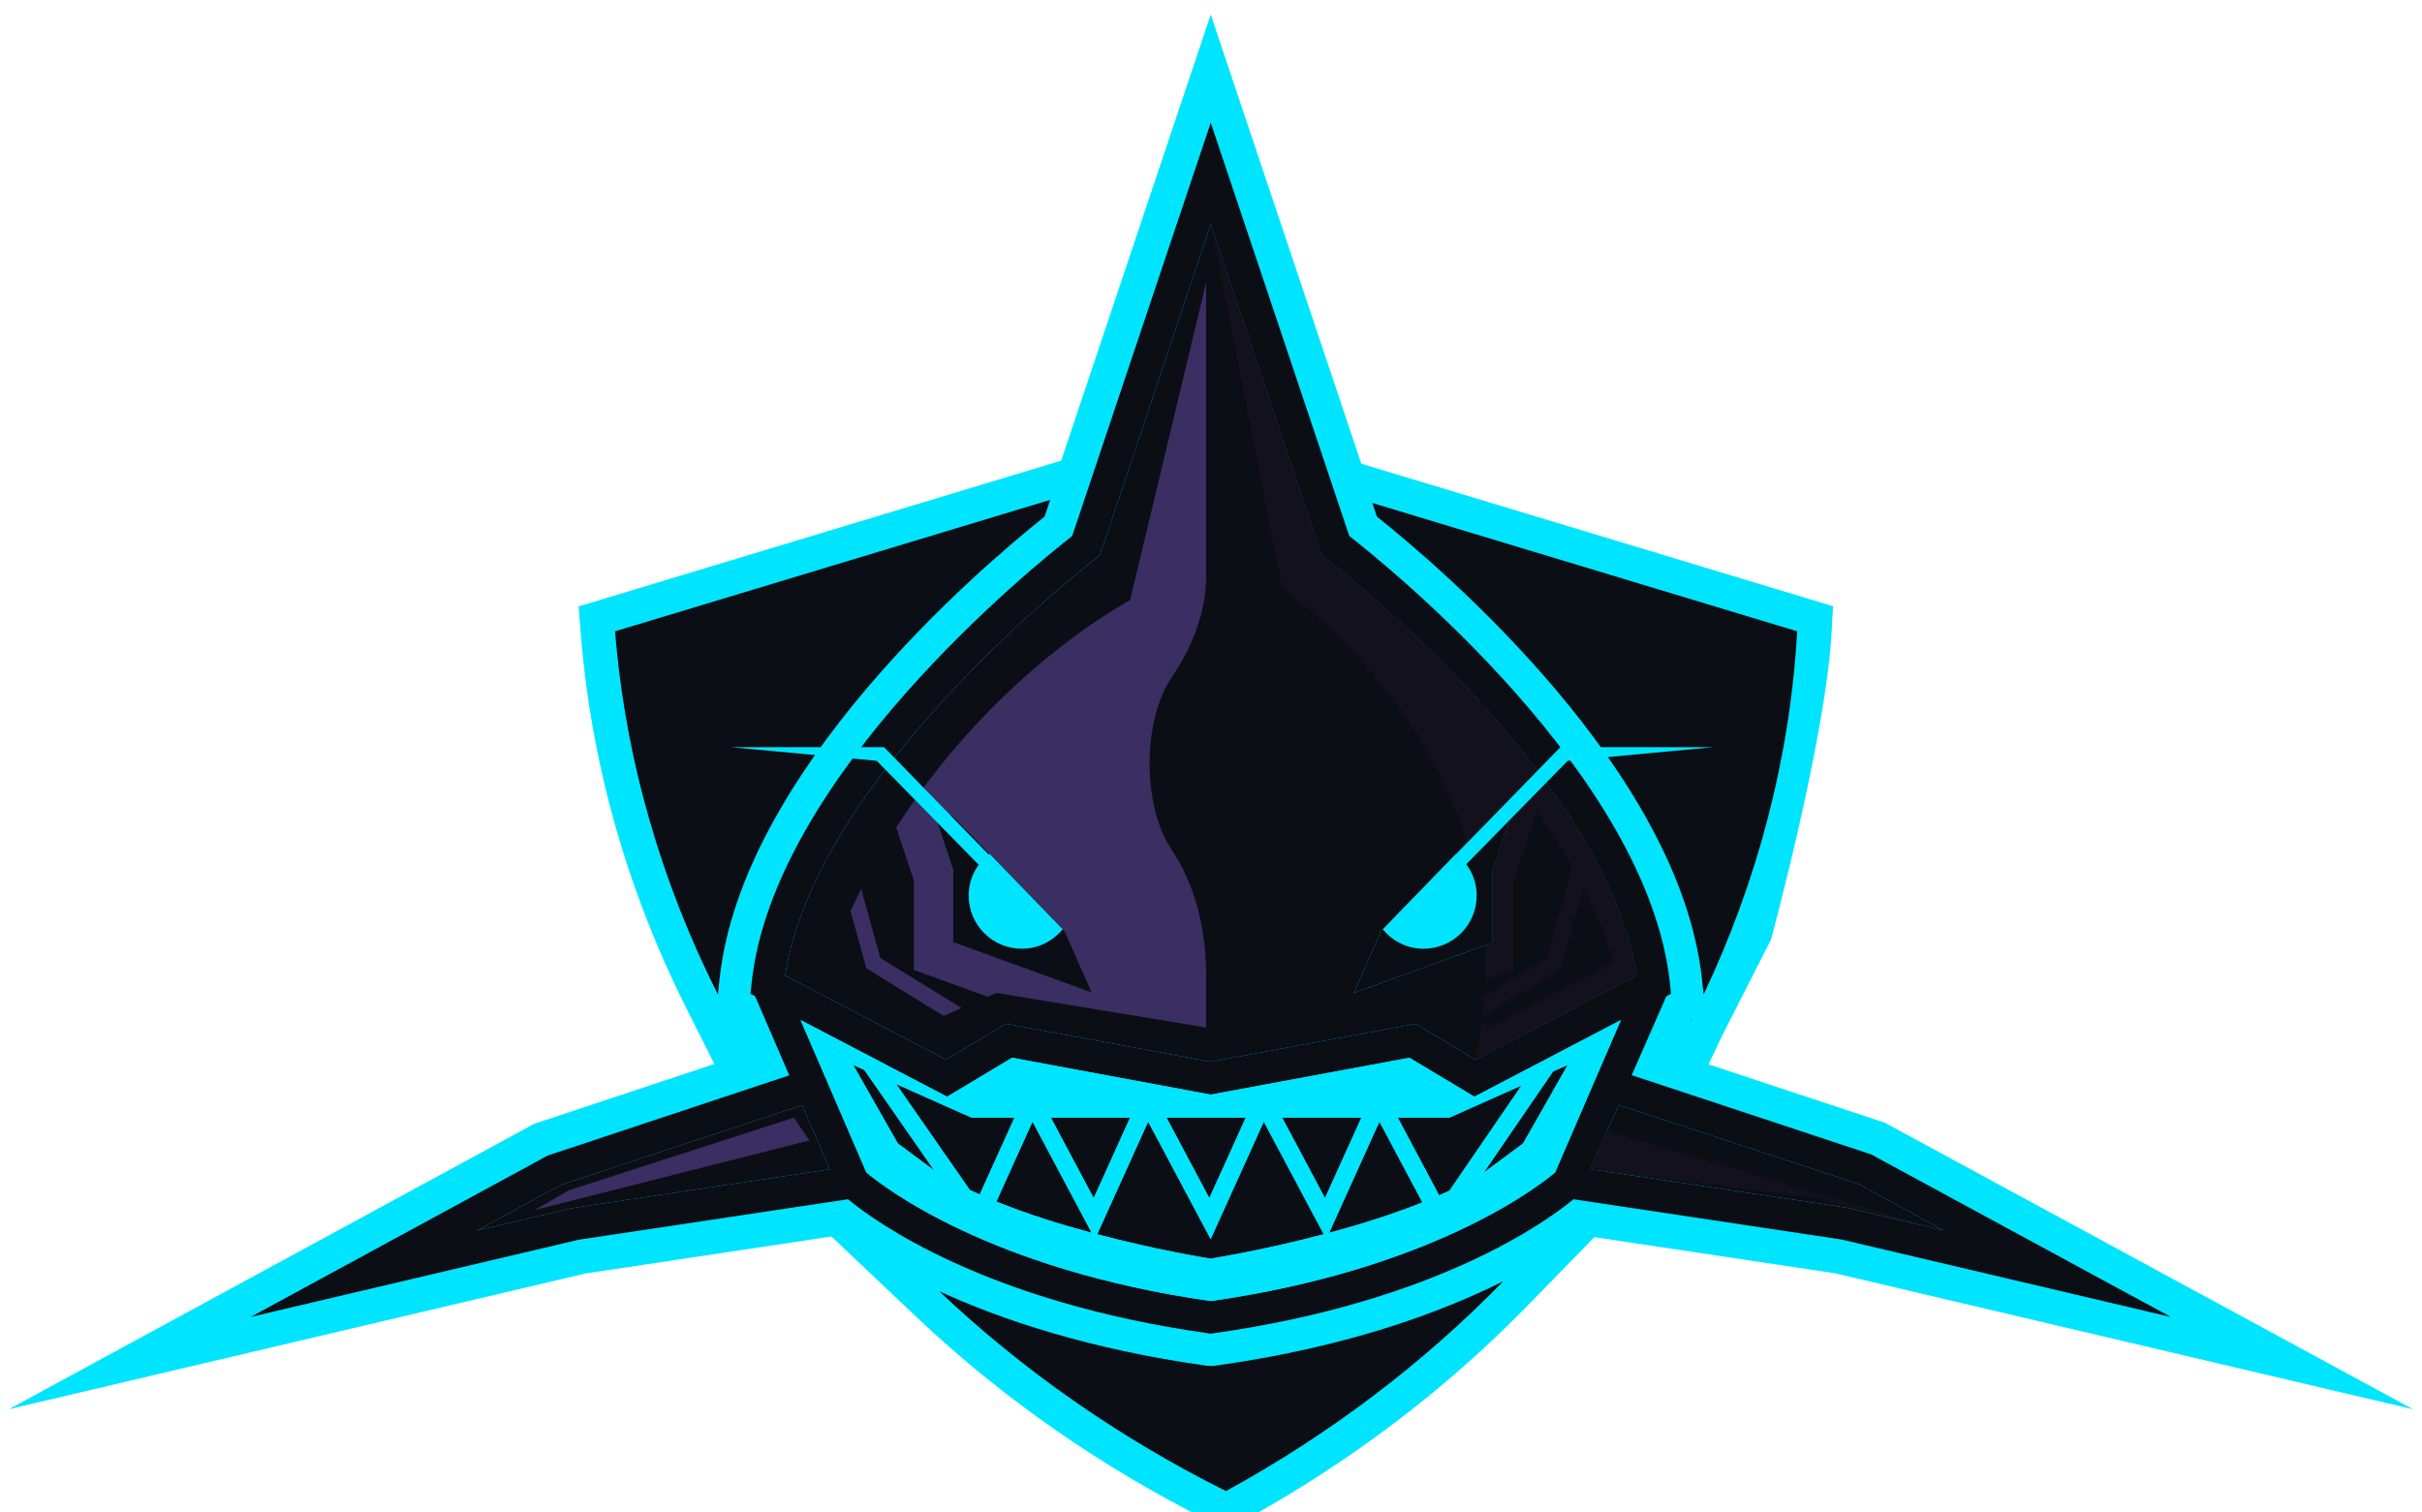
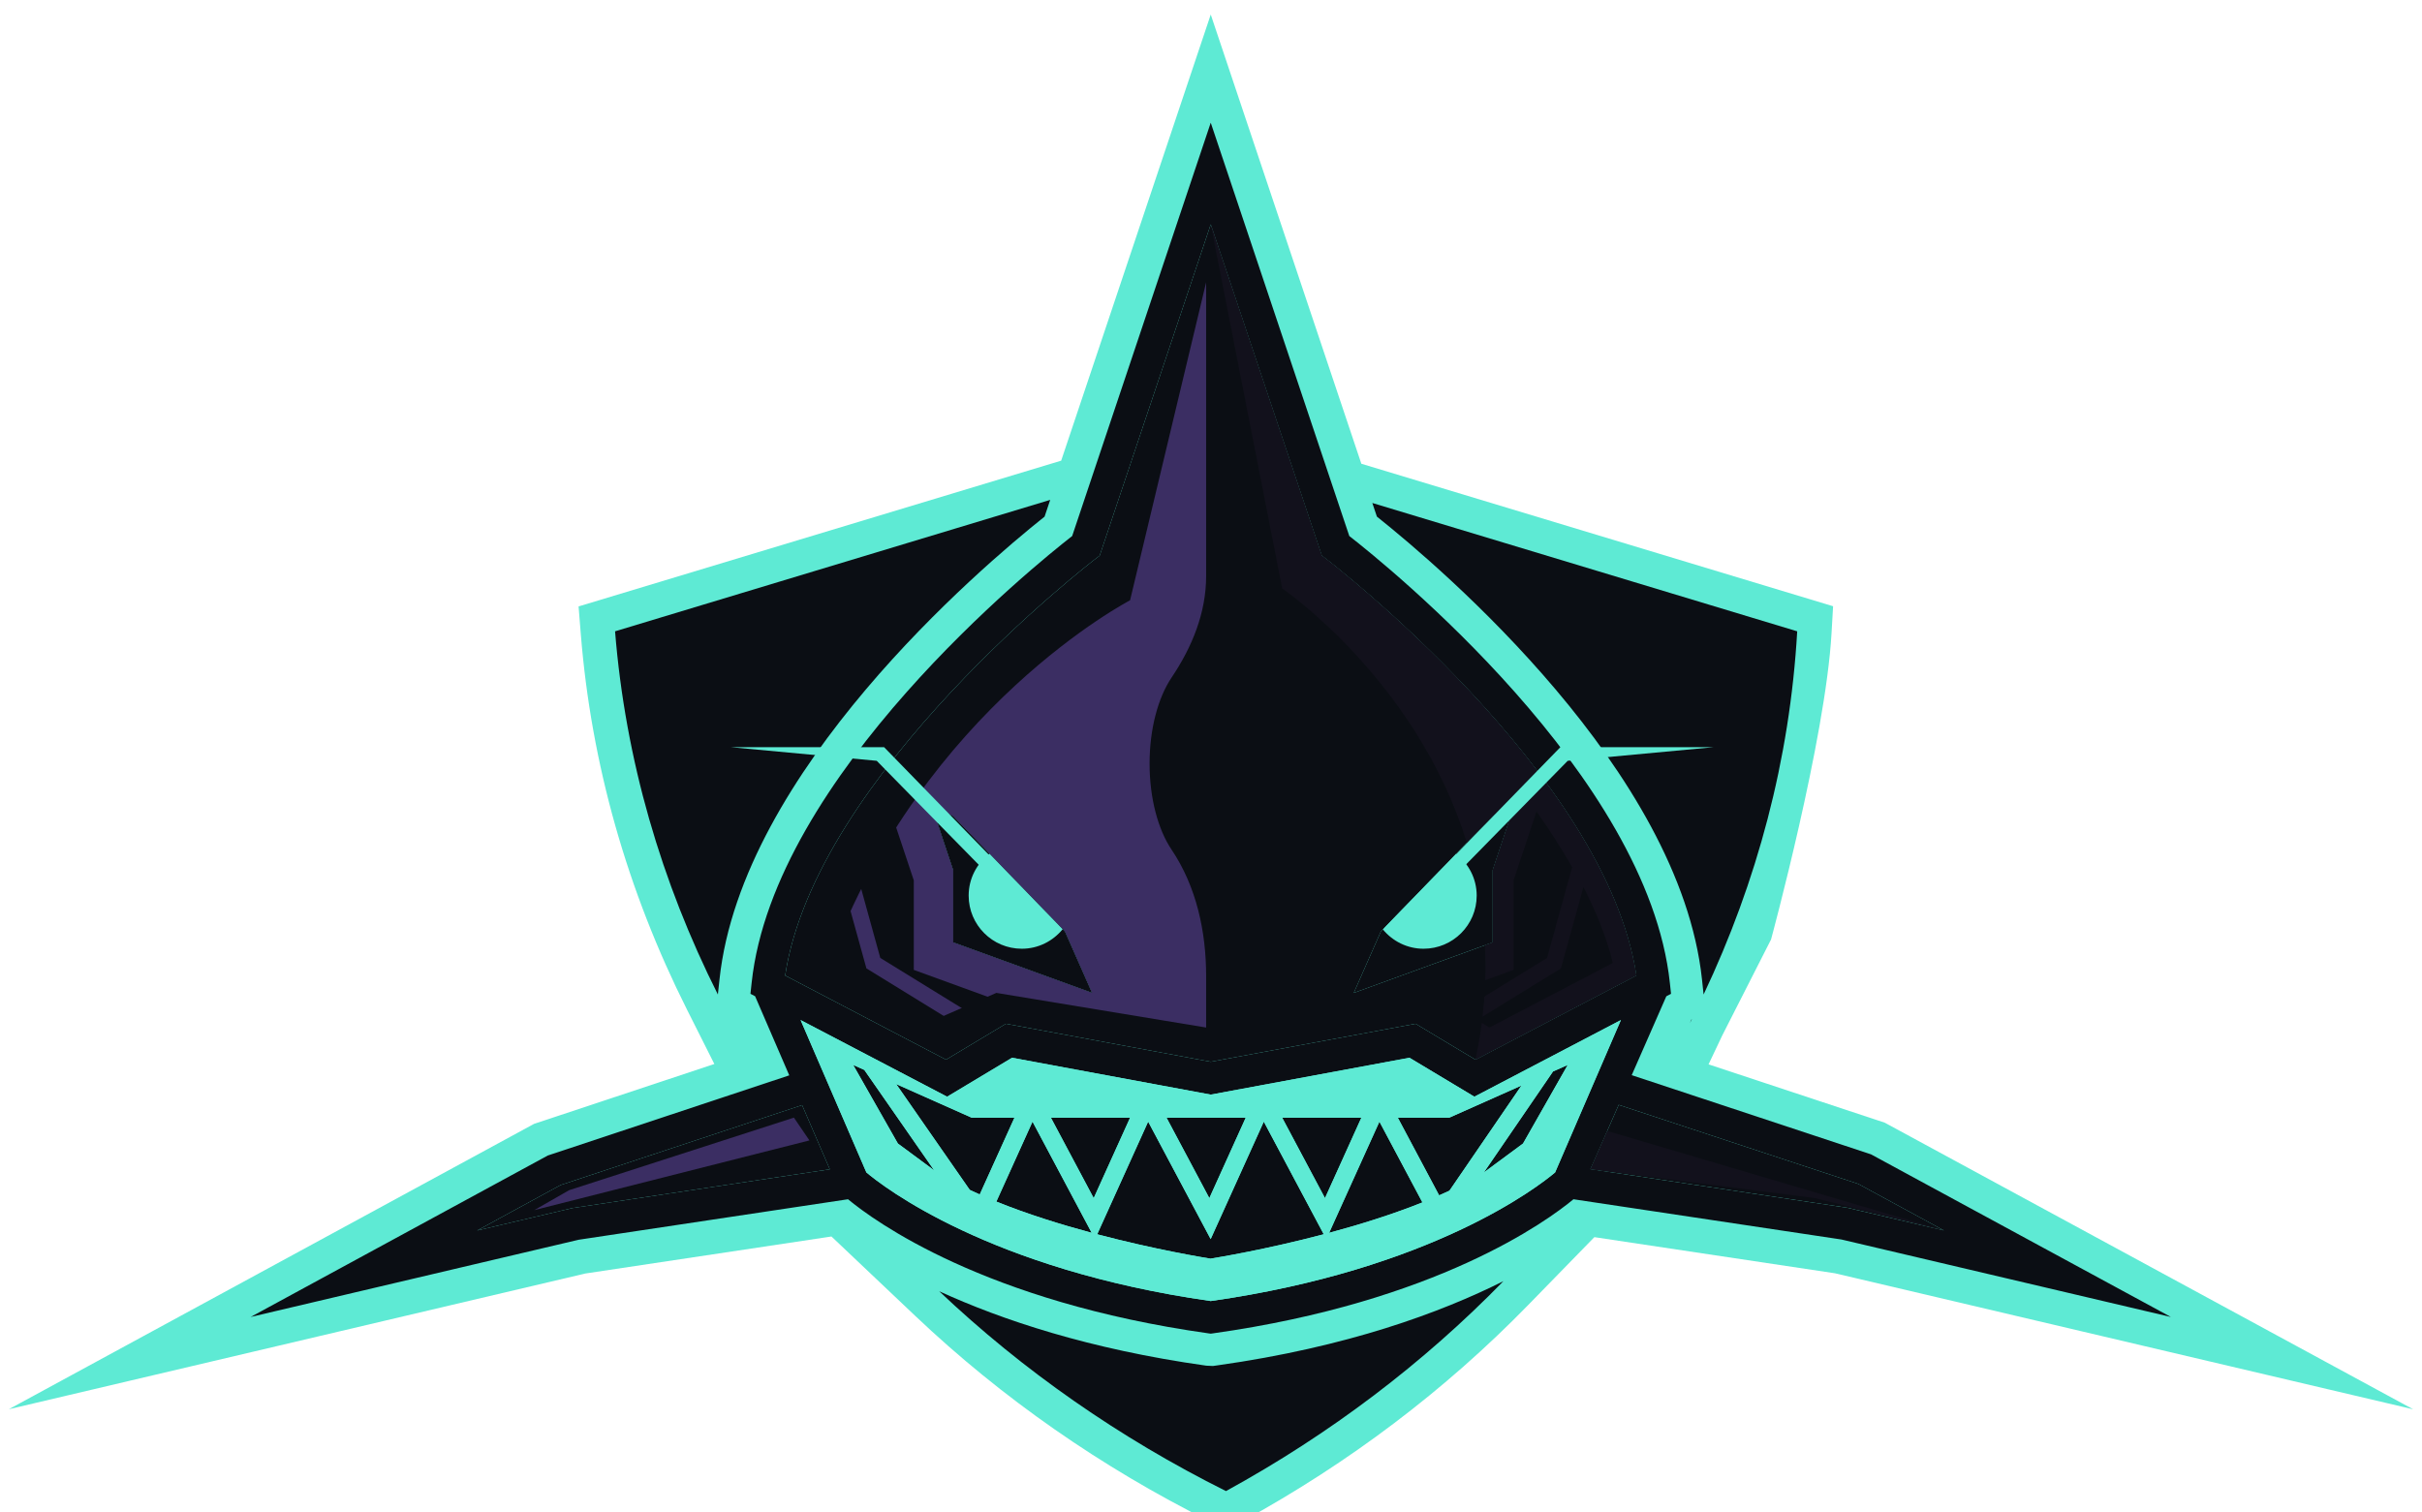
<svg xmlns="http://www.w3.org/2000/svg" viewBox="358 210 564 352" width="564" height="352" role="img" aria-label="Juke">
  <g transform="matrix(1.921154 0 0 1.921154 640 389.8519)" id="logo-logo">
    <g style="" paint-order="stroke">
      <g transform="matrix(0.9307168 0 0 -0.9307168 0 0)">
-         <path style="stroke: none; stroke-width: 1; stroke-dasharray: none; stroke-linecap: butt; stroke-dashoffset: 0; stroke-linejoin: miter; stroke-miterlimit: 4; fill: #00E5FF; fill-rule: nonzero; opacity: 1;" paint-order="stroke" transform=" translate(87.908, -45.7435)" d="M 0 0 L -0.162 0.088 L -23.11 7.684 L -21.329 11.444 L -14.971 23.953 C -14.971 23.953 -7.886 50.038 -7.093 63.838 L -6.891 67.36 L -68.329 85.922 L -87.941 144.437 L -107.419 86.324 L -170.271 67.336 L -169.982 63.735 C -168.625 46.837 -163.965 30.364 -156.13 14.775 L -152.59 7.733 L -176.067 -0.064 L -244.471 -37.236 L -169.405 -19.56 L -137.337 -14.737 L -126.384 -25.118 C -115.117 -35.794 -102.188 -44.808 -87.957 -51.905 L -85.861 -52.95 L -83.807 -51.826 C -69.93 -44.228 -57.418 -34.758 -46.618 -23.68 L -37.981 -14.821 L -6.647 -19.528 L 68.655 -37.245 z" stroke-linecap="round" />
+         <path style="stroke: none; stroke-width: 1; stroke-dasharray: none; stroke-linecap: butt; stroke-dashoffset: 0; stroke-linejoin: miter; stroke-miterlimit: 4; fill: #5EEAD4; fill-rule: nonzero; opacity: 1;" paint-order="stroke" transform=" translate(87.908, -45.7435)" d="M 0 0 L -0.162 0.088 L -23.11 7.684 L -21.329 11.444 L -14.971 23.953 C -14.971 23.953 -7.886 50.038 -7.093 63.838 L -6.891 67.36 L -68.329 85.922 L -87.941 144.437 L -107.419 86.324 L -170.271 67.336 L -169.982 63.735 C -168.625 46.837 -163.965 30.364 -156.13 14.775 L -152.59 7.733 L -176.067 -0.064 L -244.471 -37.236 L -169.405 -19.56 L -137.337 -14.737 L -126.384 -25.118 C -115.117 -35.794 -102.188 -44.808 -87.957 -51.905 L -85.861 -52.95 L -83.807 -51.826 C -69.93 -44.228 -57.418 -34.758 -46.618 -23.68 L -37.981 -14.821 L -6.647 -19.528 L 68.655 -37.245 z" stroke-linecap="round" />
      </g>
      <g transform="matrix(0.9307168 0 0 -0.9307168 -0.03108594 -5.335334)">
        <path style="stroke: none; stroke-width: 1; stroke-dasharray: none; stroke-linecap: butt; stroke-dashoffset: 0; stroke-linejoin: miter; stroke-miterlimit: 4; fill: #0B0E14; fill-rule: nonzero; opacity: 1;" paint-order="stroke" transform=" translate(0, -74.6205)" d="M 0 0 C -28.828 4.111 -42.677 14.92 -44.849 16.753 L -53.417 36.602 L -34.334 26.617 L -25.878 31.691 L 0 26.888 L 25.878 31.691 L 34.334 26.617 L 53.416 36.602 L 44.849 16.753 C 42.676 14.92 28.828 4.111 0 0 M -83.107 12.114 L -95.536 9.189 L -84.671 15.111 L -53.219 25.521 L -49.609 17.158 z M -14.979 96.703 L -14.463 97.096 L 0 140.247 L 14.463 97.096 L 14.979 96.703 C 15.351 96.422 51.455 68.687 55.426 42.403 L 34.474 31.44 L 26.676 36.118 L 0 31.169 L -26.676 36.118 L -34.474 31.44 L -55.426 42.403 C -51.457 68.669 -15.349 96.422 -14.979 96.703 M 84.328 15.261 L 95.479 9.198 L 82.936 12.145 L 49.454 17.181 L 53.127 25.554 z M 125.043 -2.077 L 85.995 19.106 L 54.825 29.424 L 59.332 39.697 L 59.945 40.02 L 59.793 41.441 C 56.908 68.465 22.882 95.883 18.045 99.652 L 0 153.491 L -18.046 99.652 C -22.882 95.883 -56.908 68.465 -59.793 41.441 L -59.945 40.02 L -59.338 39.701 L -54.892 29.399 L -86.338 18.957 L -125.043 -2.077 L -82.312 7.985 L -47.239 13.259 C -43.84 10.441 -29.446 -0.112 -0.292 -4.209 L 0 -4.25 L 0.292 -4.209 C 29.447 -0.112 43.84 10.441 47.239 13.259 L 82.141 8.016 Z" stroke-linecap="round" />
      </g>
      <g transform="matrix(0.9307168 0 0 -0.9307168 27.03937 15.38103)">
        <path style="stroke: none; stroke-width: 1; stroke-dasharray: none; stroke-linecap: butt; stroke-dashoffset: 0; stroke-linejoin: miter; stroke-miterlimit: 4; fill: #0B0E14; fill-rule: nonzero; opacity: 1;" paint-order="stroke" transform=" translate(7.639, 3.761)" d="M 0 0 L 2.82 8.462 L 0 7.052 L -14.573 -7.991 L -18.098 -15.984 L 0 -9.403 Z" stroke-linecap="round" />
      </g>
      <g transform="matrix(0.9307168 0 0 -0.9307168 -24.14531 15.38131)">
        <path style="stroke: none; stroke-width: 1; stroke-dasharray: none; stroke-linecap: butt; stroke-dashoffset: 0; stroke-linejoin: miter; stroke-miterlimit: 4; fill: #0B0E14; fill-rule: nonzero; opacity: 1;" paint-order="stroke" transform=" translate(-7.6385, -5.642)" d="M 0 0 L 18.098 -6.581 L 14.572 1.412 L 0 16.455 L -2.821 17.865 L 0 9.403 Z" stroke-linecap="round" />
      </g>
      <g transform="matrix(0.9307168 0 0 -0.9307168 -0.5897953 46.76489)">
        <path style="stroke: none; stroke-width: 1; stroke-dasharray: none; stroke-linecap: butt; stroke-dashoffset: 0; stroke-linejoin: miter; stroke-miterlimit: 4; fill: #0B0E14; fill-rule: nonzero; opacity: 1;" paint-order="stroke" transform=" translate(5.154, 5.235)" d="M 0 0 L -4.554 0 L -4.629 0 L -10.308 0 L -4.736 -10.47 z" stroke-linecap="round" />
      </g>
      <g transform="matrix(0.9307168 0 0 -0.9307168 -20.23918 49.10508)">
        <path style="stroke: none; stroke-width: 1; stroke-dasharray: none; stroke-linecap: butt; stroke-dashoffset: 0; stroke-linejoin: miter; stroke-miterlimit: 4; fill: #0B0E14; fill-rule: nonzero; opacity: 1;" paint-order="stroke" transform=" translate(-6.2075, -3.1725)" d="M 0 0 C 4.041 -1.636 8.379 -2.982 12.415 -4.067 L 4.709 10.412 Z" stroke-linecap="round" />
      </g>
      <g transform="matrix(0.9307168 0 0 -0.9307168 -14.60611 46.76489)">
        <path style="stroke: none; stroke-width: 1; stroke-dasharray: none; stroke-linecap: butt; stroke-dashoffset: 0; stroke-linejoin: miter; stroke-miterlimit: 4; fill: #0B0E14; fill-rule: nonzero; opacity: 1;" paint-order="stroke" transform=" translate(-5.153, 5.235)" d="M 0 0 L 5.571 -10.47 L 10.306 0 Z" stroke-linecap="round" />
      </g>
      <g transform="matrix(0.9307168 0 0 -0.9307168 13.4268 46.76489)">
        <path style="stroke: none; stroke-width: 1; stroke-dasharray: none; stroke-linecap: butt; stroke-dashoffset: 0; stroke-linejoin: miter; stroke-miterlimit: 4; fill: #0B0E14; fill-rule: nonzero; opacity: 1;" paint-order="stroke" transform=" translate(-5.153, 5.235)" d="M 0 0 L 5.571 -10.47 L 10.306 0 Z" stroke-linecap="round" />
      </g>
      <g transform="matrix(0.9307168 0 0 -0.9307168 30.14043 44.64332)">
        <path style="stroke: none; stroke-width: 1; stroke-dasharray: none; stroke-linecap: butt; stroke-dashoffset: 0; stroke-linejoin: miter; stroke-miterlimit: 4; fill: #0B0E14; fill-rule: nonzero; opacity: 1;" paint-order="stroke" transform=" translate(-1.374, 2.9555)" d="M 0 0 L -6.678 0 L -1.299 -10.108 C -0.846 -9.911 -0.398 -9.709 0.043 -9.502 L 9.426 4.197 Z" stroke-linecap="round" />
      </g>
      <g transform="matrix(0.9307168 0 0 -0.9307168 38.15595 42.00902)">
        <path style="stroke: none; stroke-width: 1; stroke-dasharray: none; stroke-linecap: butt; stroke-dashoffset: 0; stroke-linejoin: miter; stroke-miterlimit: 4; fill: #0B0E14; fill-rule: nonzero; opacity: 1;" paint-order="stroke" transform=" translate(3.547, 6.1515)" d="M 0 0 L -9.009 -13.154 L -3.906 -9.385 L 1.915 0.851 z" stroke-linecap="round" />
      </g>
      <g transform="matrix(0.9307168 0 0 -0.9307168 19.97281 49.10629)">
        <path style="stroke: none; stroke-width: 1; stroke-dasharray: none; stroke-linecap: butt; stroke-dashoffset: 0; stroke-linejoin: miter; stroke-miterlimit: 4; fill: #0B0E14; fill-rule: nonzero; opacity: 1;" paint-order="stroke" transform=" translate(-6.0735, -7.2405)" d="M 0 0 C 3.948 1.061 8.181 2.376 12.147 3.963 L 6.549 14.481 Z" stroke-linecap="round" />
      </g>
      <g transform="matrix(0.9307168 0 0 -0.9307168 -0.06384717 50.67399)">
        <path style="stroke: none; stroke-width: 1; stroke-dasharray: none; stroke-linecap: butt; stroke-dashoffset: 0; stroke-linejoin: miter; stroke-miterlimit: 4; fill: #0B0E14; fill-rule: nonzero; opacity: 1;" paint-order="stroke" transform=" translate(0.0255, -6.3725)" d="M 0 0 L -8.142 15.298 L -14.777 0.627 C -7.16 -1.383 -0.809 -2.421 -0.066 -2.54 L -0.066 -2.553 C -0.066 -2.553 -0.042 -2.549 -0.028 -2.546 C -0.014 -2.549 0.009 -2.553 0.009 -2.553 L 0.009 -2.54 C 0.752 -2.421 7.107 -1.381 14.726 0.629 L 6.919 15.298 Z" stroke-linecap="round" />
      </g>
      <g transform="matrix(0.9307168 0 0 -0.9307168 -38.46541 41.87956)">
        <path style="stroke: none; stroke-width: 1; stroke-dasharray: none; stroke-linecap: butt; stroke-dashoffset: 0; stroke-linejoin: miter; stroke-miterlimit: 4; fill: #0B0E14; fill-rule: nonzero; opacity: 1;" paint-order="stroke" transform=" translate(-5.272, 6.863)" d="M 0 0 L 5.821 -10.235 L 10.544 -13.726 L 1.448 -0.646 z" stroke-linecap="round" />
      </g>
      <g transform="matrix(0.9307168 0 0 -0.9307168 -30.99147 44.50371)">
        <path style="stroke: none; stroke-width: 1; stroke-dasharray: none; stroke-linecap: butt; stroke-dashoffset: 0; stroke-linejoin: miter; stroke-miterlimit: 4; fill: #0B0E14; fill-rule: nonzero; opacity: 1;" paint-order="stroke" transform=" translate(2.1455, 2.8055)" d="M 0 0 L -9.845 4.384 L -0.266 -9.395 C 0.163 -9.597 0.592 -9.798 1.034 -9.995 L 5.554 0 Z" stroke-linecap="round" />
      </g>
      <g transform="matrix(0.9307168 0 0 -0.9307168 67.4148 47.94309)">
        <path style="stroke: none; stroke-width: 1; stroke-dasharray: none; stroke-linecap: butt; stroke-dashoffset: 0; stroke-linejoin: miter; stroke-miterlimit: 4; fill: #0B0E14; fill-rule: nonzero; opacity: 1;" paint-order="stroke" transform=" translate(10.4695, -5.2305)" d="M 0 0 L 12.543 -2.947 L 1.392 3.115 L -29.809 13.408 L -33.482 5.035 Z" stroke-linecap="round" />
      </g>
      <g transform="matrix(0.9307168 0 0 -0.9307168 -67.57516 47.96226)">
        <path style="stroke: none; stroke-width: 1; stroke-dasharray: none; stroke-linecap: butt; stroke-dashoffset: 0; stroke-linejoin: miter; stroke-miterlimit: 4; fill: #0B0E14; fill-rule: nonzero; opacity: 1;" paint-order="stroke" transform=" translate(-22.9635, -8.166)" d="M 0 0 L 12.429 2.925 L 45.927 7.969 L 42.316 16.332 L 10.865 5.922 Z" stroke-linecap="round" />
      </g>
      <g transform="matrix(0.9307168 0 0 -0.9307168 -0.03117901 47.08217)">
-         <path style="stroke: none; stroke-width: 1; stroke-dasharray: none; stroke-linecap: butt; stroke-dashoffset: 0; stroke-linejoin: miter; stroke-miterlimit: 4; fill: #00E5FF; fill-rule: nonzero; opacity: 1;" paint-order="stroke" transform=" translate(31.087, -3.926)" d="M 0 0 C -0.441 -0.207 -0.889 -0.409 -1.342 -0.606 L -6.721 9.502 L -0.043 9.502 L 9.382 13.699 z M 15.404 16.379 L 9.583 6.144 L 4.481 2.374 L 13.49 15.528 Z M -15.667 -5.489 L -9.119 8.992 L -3.52 -1.526 C -7.486 -3.113 -11.72 -4.429 -15.667 -5.489 M -21.78 9.502 L -11.474 9.502 L -16.209 -0.968 z M -31.087 -8.846 L -31.087 -8.858 C -31.087 -8.858 -31.111 -8.854 -31.125 -8.852 C -31.139 -8.854 -31.163 -8.858 -31.163 -8.858 L -31.163 -8.846 C -31.906 -8.727 -38.257 -7.688 -45.874 -5.679 L -39.238 8.992 L -31.097 -6.306 L -24.178 8.992 L -16.371 -5.677 C -23.99 -7.687 -30.345 -8.727 -31.087 -8.846 M -51.9 9.502 L -41.594 9.502 L -46.329 -0.968 z M -59.007 -1.42 L -54.297 8.992 L -46.592 -5.487 C -50.628 -4.402 -54.966 -3.056 -59.007 -1.42 M -62.473 0.107 L -72.051 13.886 L -62.207 9.502 L -56.653 9.502 L -61.173 -0.493 C -61.614 -0.296 -62.043 -0.095 -62.473 0.107 M -71.833 6.144 L -77.654 16.379 L -76.206 15.733 L -67.11 2.653 z M -31.163 9.502 L -31.087 9.502 L -26.533 9.502 L -31.269 -0.968 L -36.841 9.502 z M -5.208 17.316 L -31.087 12.513 L -56.965 17.316 L -65.421 12.242 L -84.503 22.227 L -75.936 2.378 C -73.764 0.545 -59.915 -10.264 -31.087 -14.375 C -2.259 -10.264 11.589 0.545 13.762 2.378 L 22.329 22.227 L 3.247 12.242 Z" stroke-linecap="round" />
+         <path style="stroke: none; stroke-width: 1; stroke-dasharray: none; stroke-linecap: butt; stroke-dashoffset: 0; stroke-linejoin: miter; stroke-miterlimit: 4; fill: #5EEAD4; fill-rule: nonzero; opacity: 1;" paint-order="stroke" transform=" translate(31.087, -3.926)" d="M 0 0 C -0.441 -0.207 -0.889 -0.409 -1.342 -0.606 L -6.721 9.502 L -0.043 9.502 L 9.382 13.699 z M 15.404 16.379 L 9.583 6.144 L 4.481 2.374 L 13.49 15.528 Z M -15.667 -5.489 L -9.119 8.992 L -3.52 -1.526 C -7.486 -3.113 -11.72 -4.429 -15.667 -5.489 M -21.78 9.502 L -11.474 9.502 L -16.209 -0.968 z M -31.087 -8.846 L -31.087 -8.858 C -31.087 -8.858 -31.111 -8.854 -31.125 -8.852 C -31.139 -8.854 -31.163 -8.858 -31.163 -8.858 L -31.163 -8.846 C -31.906 -8.727 -38.257 -7.688 -45.874 -5.679 L -39.238 8.992 L -31.097 -6.306 L -24.178 8.992 L -16.371 -5.677 C -23.99 -7.687 -30.345 -8.727 -31.087 -8.846 M -51.9 9.502 L -41.594 9.502 L -46.329 -0.968 z M -59.007 -1.42 L -54.297 8.992 L -46.592 -5.487 C -50.628 -4.402 -54.966 -3.056 -59.007 -1.42 M -62.473 0.107 L -72.051 13.886 L -62.207 9.502 L -56.653 9.502 L -61.173 -0.493 C -61.614 -0.296 -62.043 -0.095 -62.473 0.107 M -71.833 6.144 L -77.654 16.379 L -76.206 15.733 L -67.11 2.653 z M -31.163 9.502 L -31.087 9.502 L -26.533 9.502 L -31.269 -0.968 L -36.841 9.502 z M -5.208 17.316 L -31.087 12.513 L -56.965 17.316 L -65.421 12.242 L -84.503 22.227 L -75.936 2.378 C -73.764 0.545 -59.915 -10.264 -31.087 -14.375 C -2.259 -10.264 11.589 0.545 13.762 2.378 L 22.329 22.227 L 3.247 12.242 Z" stroke-linecap="round" />
      </g>
      <g transform="matrix(0.9307168 0 0 -0.9307168 -0.03099287 -15.65438)">
        <path style="stroke: none; stroke-width: 1; stroke-dasharray: none; stroke-linecap: butt; stroke-dashoffset: 0; stroke-linejoin: miter; stroke-miterlimit: 4; fill: #0B0E14; fill-rule: nonzero; opacity: 1;" paint-order="stroke" transform=" translate(36.7245, -38.988)" d="M 0 0 L -18.098 -6.581 L -14.573 1.412 L 0 16.455 L 2.82 17.865 L 0 9.403 Z M -70.272 0 L -70.272 9.403 L -73.093 17.865 L -70.272 16.455 L -55.7 1.412 L -52.175 -6.581 z M -21.746 49.983 L -22.261 50.376 L -36.725 93.527 L -51.188 50.376 L -51.704 49.983 C -52.074 49.702 -88.182 21.949 -92.15 -4.316 L -71.199 -15.279 L -63.401 -10.602 L -36.725 -15.551 L -10.049 -10.602 L -2.251 -15.279 L 18.701 -4.316 C 14.73 21.968 -21.374 49.702 -21.746 49.983" stroke-linecap="round" />
      </g>
      <g transform="matrix(0.9307168 0 0 -0.9307168 25.76168 -15.78105)">
        <path style="stroke: none; stroke-width: 1; stroke-dasharray: none; stroke-linecap: butt; stroke-dashoffset: 0; stroke-linejoin: miter; stroke-miterlimit: 4; fill: #12111C; fill-rule: nonzero; opacity: 1;" paint-order="stroke" transform=" translate(27.713, -43.4405)" d="M 0 0 C -3.971 26.284 -40.075 54.019 -40.447 54.3 L -40.962 54.692 L -55.426 97.844 L -46.119 50.415 C -46.119 50.415 -28.615 38.511 -22.07 17.294 L -18.701 20.771 L -15.881 22.182 L -18.701 13.72 L -18.701 4.316 L -19.722 3.944 C -19.489 -0.719 -19.821 -5.687 -20.952 -10.963 z" stroke-linecap="round" />
      </g>
      <g transform="matrix(0.9307168 0 0 -0.9307168 -65.35084 47.48648)">
        <path style="stroke: none; stroke-width: 1; stroke-dasharray: none; stroke-linecap: butt; stroke-dashoffset: 0; stroke-linejoin: miter; stroke-miterlimit: 4; fill: #3B2E63; fill-rule: nonzero; opacity: 1;" paint-order="stroke" transform=" translate(15.8985, 6.025)" d="M 0 0 L -29.273 -9.449 L -33.816 -12.05 L 2.019 -2.97 z" stroke-linecap="round" />
      </g>
      <g transform="matrix(0.9307168 0 0 -0.9307168 67.41517 49.52465)">
        <path style="stroke: none; stroke-width: 1; stroke-dasharray: none; stroke-linecap: butt; stroke-dashoffset: 0; stroke-linejoin: miter; stroke-miterlimit: 4; fill: #12111C; fill-rule: nonzero; opacity: 1;" paint-order="stroke" transform=" translate(23.0125, -6.4785)" d="M 0 0 L -43.844 12.957 L -46.025 7.982 L -16.784 4.209 Z" stroke-linecap="round" />
      </g>
      <g transform="matrix(0.9307168 0 0 -0.9307168 -23.6739 15.63753)">
-         <path style="stroke: none; stroke-width: 1; stroke-dasharray: none; stroke-linecap: butt; stroke-dashoffset: 0; stroke-linejoin: miter; stroke-miterlimit: 4; fill: #00E5FF; fill-rule: nonzero; opacity: 1;" paint-order="stroke" transform=" translate(-6.1255, 0.727)" d="M 0 0 C 0 -3.822 3.1 -6.922 6.923 -6.922 C 9.08 -6.922 10.982 -5.917 12.251 -4.371 L 2.72 5.468 C 1.077 4.201 0 2.236 0 0" stroke-linecap="round" />
+         <path style="stroke: none; stroke-width: 1; stroke-dasharray: none; stroke-linecap: butt; stroke-dashoffset: 0; stroke-linejoin: miter; stroke-miterlimit: 4; fill: #5EEAD4; fill-rule: nonzero; opacity: 1;" paint-order="stroke" transform=" translate(-6.1255, 0.727)" d="M 0 0 C 0 -3.822 3.1 -6.922 6.923 -6.922 C 9.08 -6.922 10.982 -5.917 12.251 -4.371 L 2.72 5.468 C 1.077 4.201 0 2.236 0 0" stroke-linecap="round" />
      </g>
      <g transform="matrix(0.9307168 0 0 -0.9307168 26.51845 15.65224)">
-         <path style="stroke: none; stroke-width: 1; stroke-dasharray: none; stroke-linecap: butt; stroke-dashoffset: 0; stroke-linejoin: miter; stroke-miterlimit: 4; fill: #00E5FF; fill-rule: nonzero; opacity: 1;" paint-order="stroke" transform=" translate(-0.813, -6.179)" d="M 0 0 C 3.824 0 6.923 3.1 6.923 6.922 C 6.923 9.14 5.862 11.093 4.241 12.358 L -5.297 2.514 C -4.027 0.988 -2.139 0 0 0" stroke-linecap="round" />
+         <path style="stroke: none; stroke-width: 1; stroke-dasharray: none; stroke-linecap: butt; stroke-dashoffset: 0; stroke-linejoin: miter; stroke-miterlimit: 4; fill: #5EEAD4; fill-rule: nonzero; opacity: 1;" paint-order="stroke" transform=" translate(-0.813, -6.179)" d="M 0 0 C 3.824 0 6.923 3.1 6.923 6.922 C 6.923 9.14 5.862 11.093 4.241 12.358 L -5.297 2.514 C -4.027 0.988 -2.139 0 0 0" stroke-linecap="round" />
      </g>
      <g transform="matrix(0.9307168 0 0 -0.9307168 -45.86237 -3.031438)">
        <path style="stroke: none; stroke-width: 1; stroke-dasharray: none; stroke-linecap: butt; stroke-dashoffset: 0; stroke-linejoin: miter; stroke-miterlimit: 4; fill: #0B0E14; fill-rule: nonzero; opacity: 1;" paint-order="stroke" transform=" translate(-14.735, -30.2555)" d="M 0 0 C 2.896 27.128 33.816 53.5 42.339 60.291 L 43.07 62.47 L -13.6 45.349 C -12.252 28.571 -7.553 12.65 -0.21 -1.959 Z" stroke-linecap="round" />
      </g>
      <g transform="matrix(0.9307168 0 0 -0.9307168 1.250976 74.42942)">
        <path style="stroke: none; stroke-width: 1; stroke-dasharray: none; stroke-linecap: butt; stroke-dashoffset: 0; stroke-linejoin: miter; stroke-miterlimit: 4; fill: #0B0E14; fill-rule: nonzero; opacity: 1;" paint-order="stroke" transform=" translate(-0.5, 2.705)" d="M 0 0 L -0.586 -0.082 L -1.465 -0.041 C -16.75 2.106 -28.169 5.952 -36.24 9.653 C -25.376 -0.642 -12.79 -9.446 1.106 -16.377 C 14.657 -8.957 26.83 0.29 37.24 10.967 C 29.125 6.897 16.935 2.38 0 0" stroke-linecap="round" />
      </g>
      <g transform="matrix(0.9307168 0 0 -0.9307168 45.30478 -2.843433)">
        <path style="stroke: none; stroke-width: 1; stroke-dasharray: none; stroke-linecap: butt; stroke-dashoffset: 0; stroke-linejoin: miter; stroke-miterlimit: 4; fill: #0B0E14; fill-rule: nonzero; opacity: 1;" paint-order="stroke" transform=" translate(-27.0725, 30.2375)" d="M 0 0 C 8.523 -6.791 39.444 -33.163 42.34 -60.291 L 42.549 -62.25 C 49.486 -47.598 53.779 -31.679 54.74 -14.942 L -0.595 1.775 Z" stroke-linecap="round" />
      </g>
      <g transform="matrix(0.9307168 0 0 -0.9307168 58.16394 30.19199)">
        <path style="stroke: none; stroke-width: 1; stroke-dasharray: none; stroke-linecap: butt; stroke-dashoffset: 0; stroke-linejoin: miter; stroke-miterlimit: 4; fill: #0B0E14; fill-rule: nonzero; opacity: 1;" paint-order="stroke" transform=" translate(-0.133, -0.2435)" d="M 0 0 C 0.084 0.164 0.182 0.322 0.266 0.487 L 0.199 0.452 Z" stroke-linecap="round" />
      </g>
      <g transform="matrix(0.9307168 0 0 -0.9307168 40.87904 8.016078)">
-         <path style="stroke: none; stroke-width: 1; stroke-dasharray: none; stroke-linecap: butt; stroke-dashoffset: 0; stroke-linejoin: miter; stroke-miterlimit: 4; fill: #00E5FF; fill-rule: nonzero; opacity: 1;" paint-order="stroke" transform=" translate(-21.5395, -11.87)" d="M 0 0 L 23.115 23.74 L 43.079 23.74 L 24.075 21.966 L 9.211 6.812" stroke-linecap="round" />
+         <path style="stroke: none; stroke-width: 1; stroke-dasharray: none; stroke-linecap: butt; stroke-dashoffset: 0; stroke-linejoin: miter; stroke-miterlimit: 4; fill: #5EEAD4; fill-rule: nonzero; opacity: 1;" paint-order="stroke" transform=" translate(-21.5395, -11.87)" d="M 0 0 L 23.115 23.74 L 43.079 23.74 L 24.075 21.966 L 9.211 6.812" stroke-linecap="round" />
      </g>
      <g transform="matrix(0.9307168 0 0 -0.9307168 35.68871 16.84476)">
        <path style="stroke: none; stroke-width: 1; stroke-dasharray: none; stroke-linecap: butt; stroke-dashoffset: 0; stroke-linejoin: miter; stroke-miterlimit: 4; fill: #0B0E14; fill-rule: nonzero; opacity: 1;" paint-order="stroke" transform=" translate(5.4215, -6.096)" d="M 0 0 L -11.16 -6.873 L -14.109 -5.104 L -4.362 -1.558 L -4.362 10.108 L -1.375 19.065 C 0.322 16.712 1.854 14.278 3.266 11.82 Z" stroke-linecap="round" />
      </g>
      <g transform="matrix(0.9307168 0 0 -0.9307168 40.47408 22.44098)">
        <path style="stroke: none; stroke-width: 1; stroke-dasharray: none; stroke-linecap: butt; stroke-dashoffset: 0; stroke-linejoin: miter; stroke-miterlimit: 4; fill: #0B0E14; fill-rule: nonzero; opacity: 1;" paint-order="stroke" transform=" translate(2.0885, -1.4435)" d="M 0 0 L 2.927 10.593 C 4.612 7.322 5.948 4.006 6.759 0.705 L -9.313 -7.706 L -10.936 -6.731 z" stroke-linecap="round" />
      </g>
      <g transform="matrix(0.9307168 0 0 -0.9307168 -23.39608 -14.21782)">
        <path style="stroke: none; stroke-width: 1; stroke-dasharray: none; stroke-linecap: butt; stroke-dashoffset: 0; stroke-linejoin: miter; stroke-miterlimit: 4; fill: #3B2E63; fill-rule: nonzero; opacity: 1;" paint-order="stroke" transform=" translate(-8.4435, -37.4445)" d="M 0 0 L 0 9.403 L -2.821 17.865 L 0 16.455 L 14.572 1.412 L 18.098 -6.581 Z M 25.582 23.287 C 25.582 27.848 26.704 31.904 28.447 34.494 C 31.117 38.462 32.948 42.931 32.948 47.713 L 32.948 85.982 L 23.041 44.56 C 23.041 44.56 -3.875 30.583 -16.061 -2.452 L -2.476 -10.118 L 5.628 -6.581 L 32.948 -11.093 L 32.948 -4.384 C 32.948 1.407 31.68 7.273 28.447 12.078 C 26.704 14.667 25.582 18.725 25.582 23.287" stroke-linecap="round" />
      </g>
      <g transform="matrix(0.9307168 0 0 -0.9307168 -35.04009 16.84476)">
        <path style="stroke: none; stroke-width: 1; stroke-dasharray: none; stroke-linecap: butt; stroke-dashoffset: 0; stroke-linejoin: miter; stroke-miterlimit: 4; fill: #0B0E14; fill-rule: nonzero; opacity: 1;" paint-order="stroke" transform=" translate(-5.4215, -6.096)" d="M 0 0 L 11.16 -6.873 L 14.109 -5.104 L 4.363 -1.558 L 4.363 10.108 L 1.375 19.065 C -0.322 16.712 -1.854 14.278 -3.266 11.82 Z" stroke-linecap="round" />
      </g>
      <g transform="matrix(0.9307168 0 0 -0.9307168 -39.82547 22.44098)">
        <path style="stroke: none; stroke-width: 1; stroke-dasharray: none; stroke-linecap: butt; stroke-dashoffset: 0; stroke-linejoin: miter; stroke-miterlimit: 4; fill: #0B0E14; fill-rule: nonzero; opacity: 1;" paint-order="stroke" transform=" translate(-2.0885, -1.4435)" d="M 0 0 L -2.927 10.593 C -4.611 7.322 -5.948 4.006 -6.759 0.705 L 9.314 -7.706 L 10.936 -6.731 z" stroke-linecap="round" />
      </g>
      <g transform="matrix(0.9307168 0 0 -0.9307168 -38.15725 8.016078)">
-         <path style="stroke: none; stroke-width: 1; stroke-dasharray: none; stroke-linecap: butt; stroke-dashoffset: 0; stroke-linejoin: miter; stroke-miterlimit: 4; fill: #00E5FF; fill-rule: nonzero; opacity: 1;" paint-order="stroke" transform=" translate(21.5395, -11.87)" d="M 0 0 L -23.115 23.74 L -43.079 23.74 L -24.075 21.966 L -9.211 6.812" stroke-linecap="round" />
+         <path style="stroke: none; stroke-width: 1; stroke-dasharray: none; stroke-linecap: butt; stroke-dashoffset: 0; stroke-linejoin: miter; stroke-miterlimit: 4; fill: #5EEAD4; fill-rule: nonzero; opacity: 1;" paint-order="stroke" transform=" translate(21.5395, -11.87)" d="M 0 0 L -23.115 23.74 L -43.079 23.74 L -24.075 21.966 L -9.211 6.812" stroke-linecap="round" />
      </g>
    </g>
  </g>
</svg>
